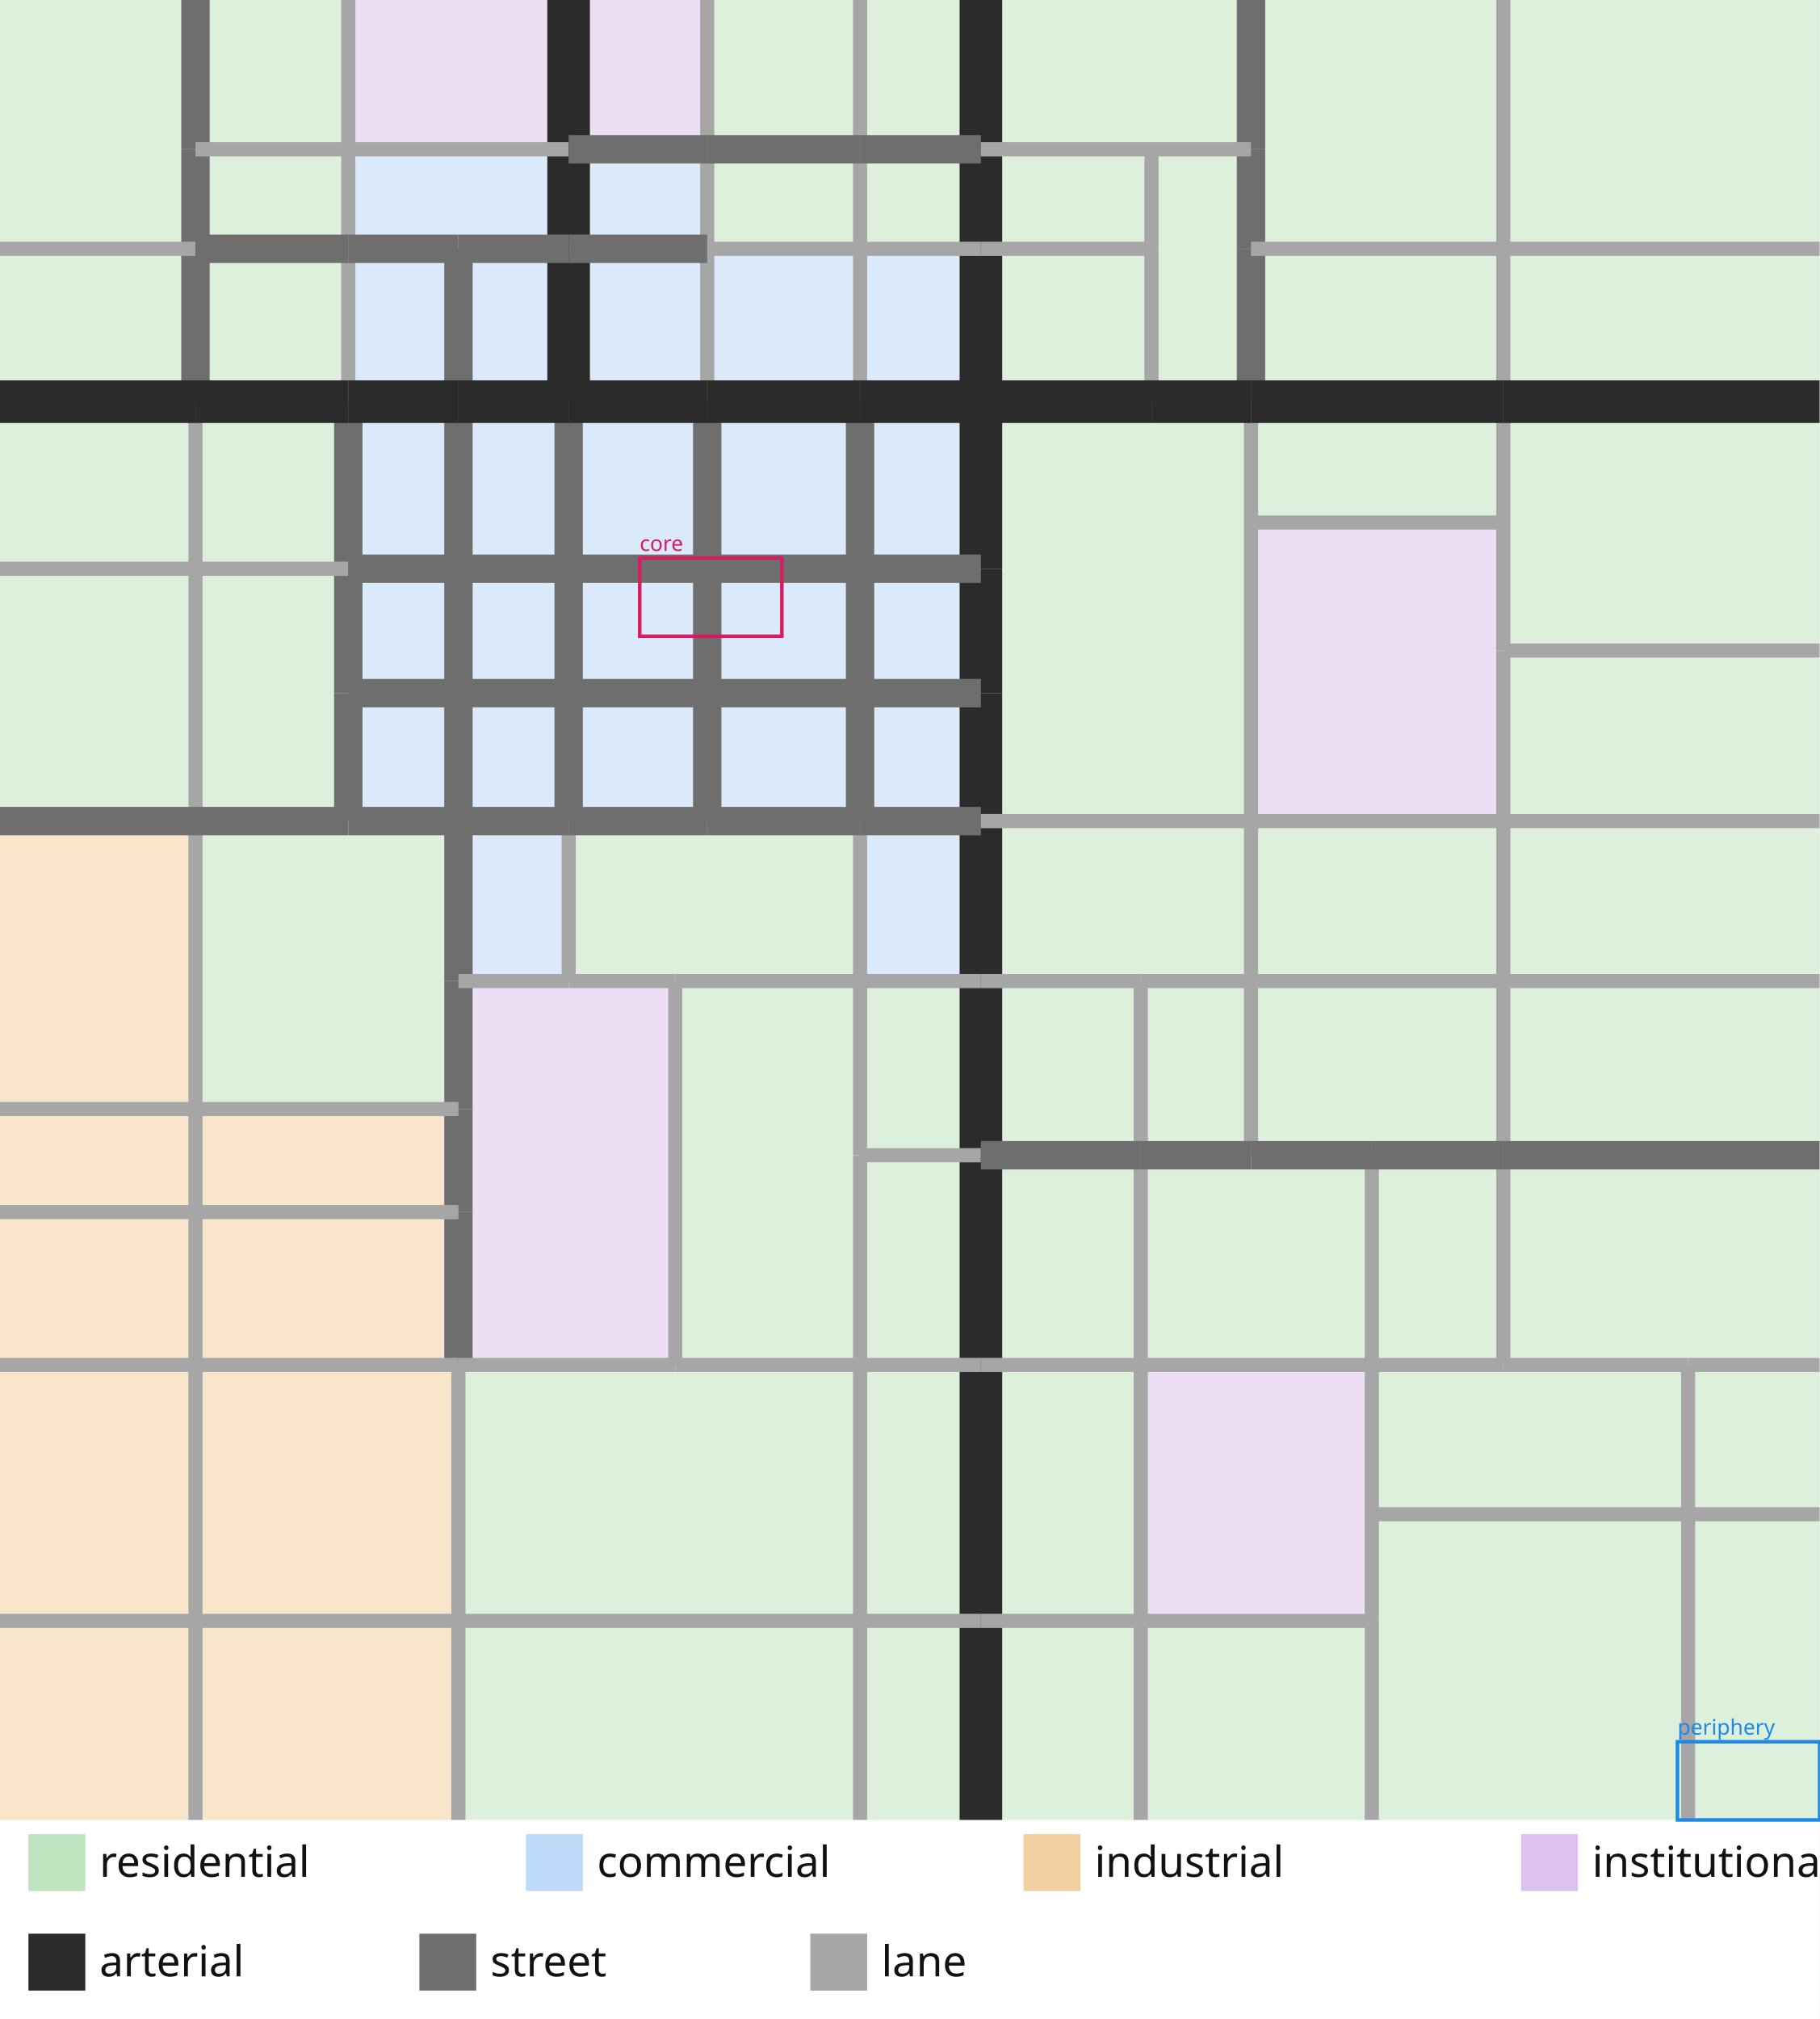
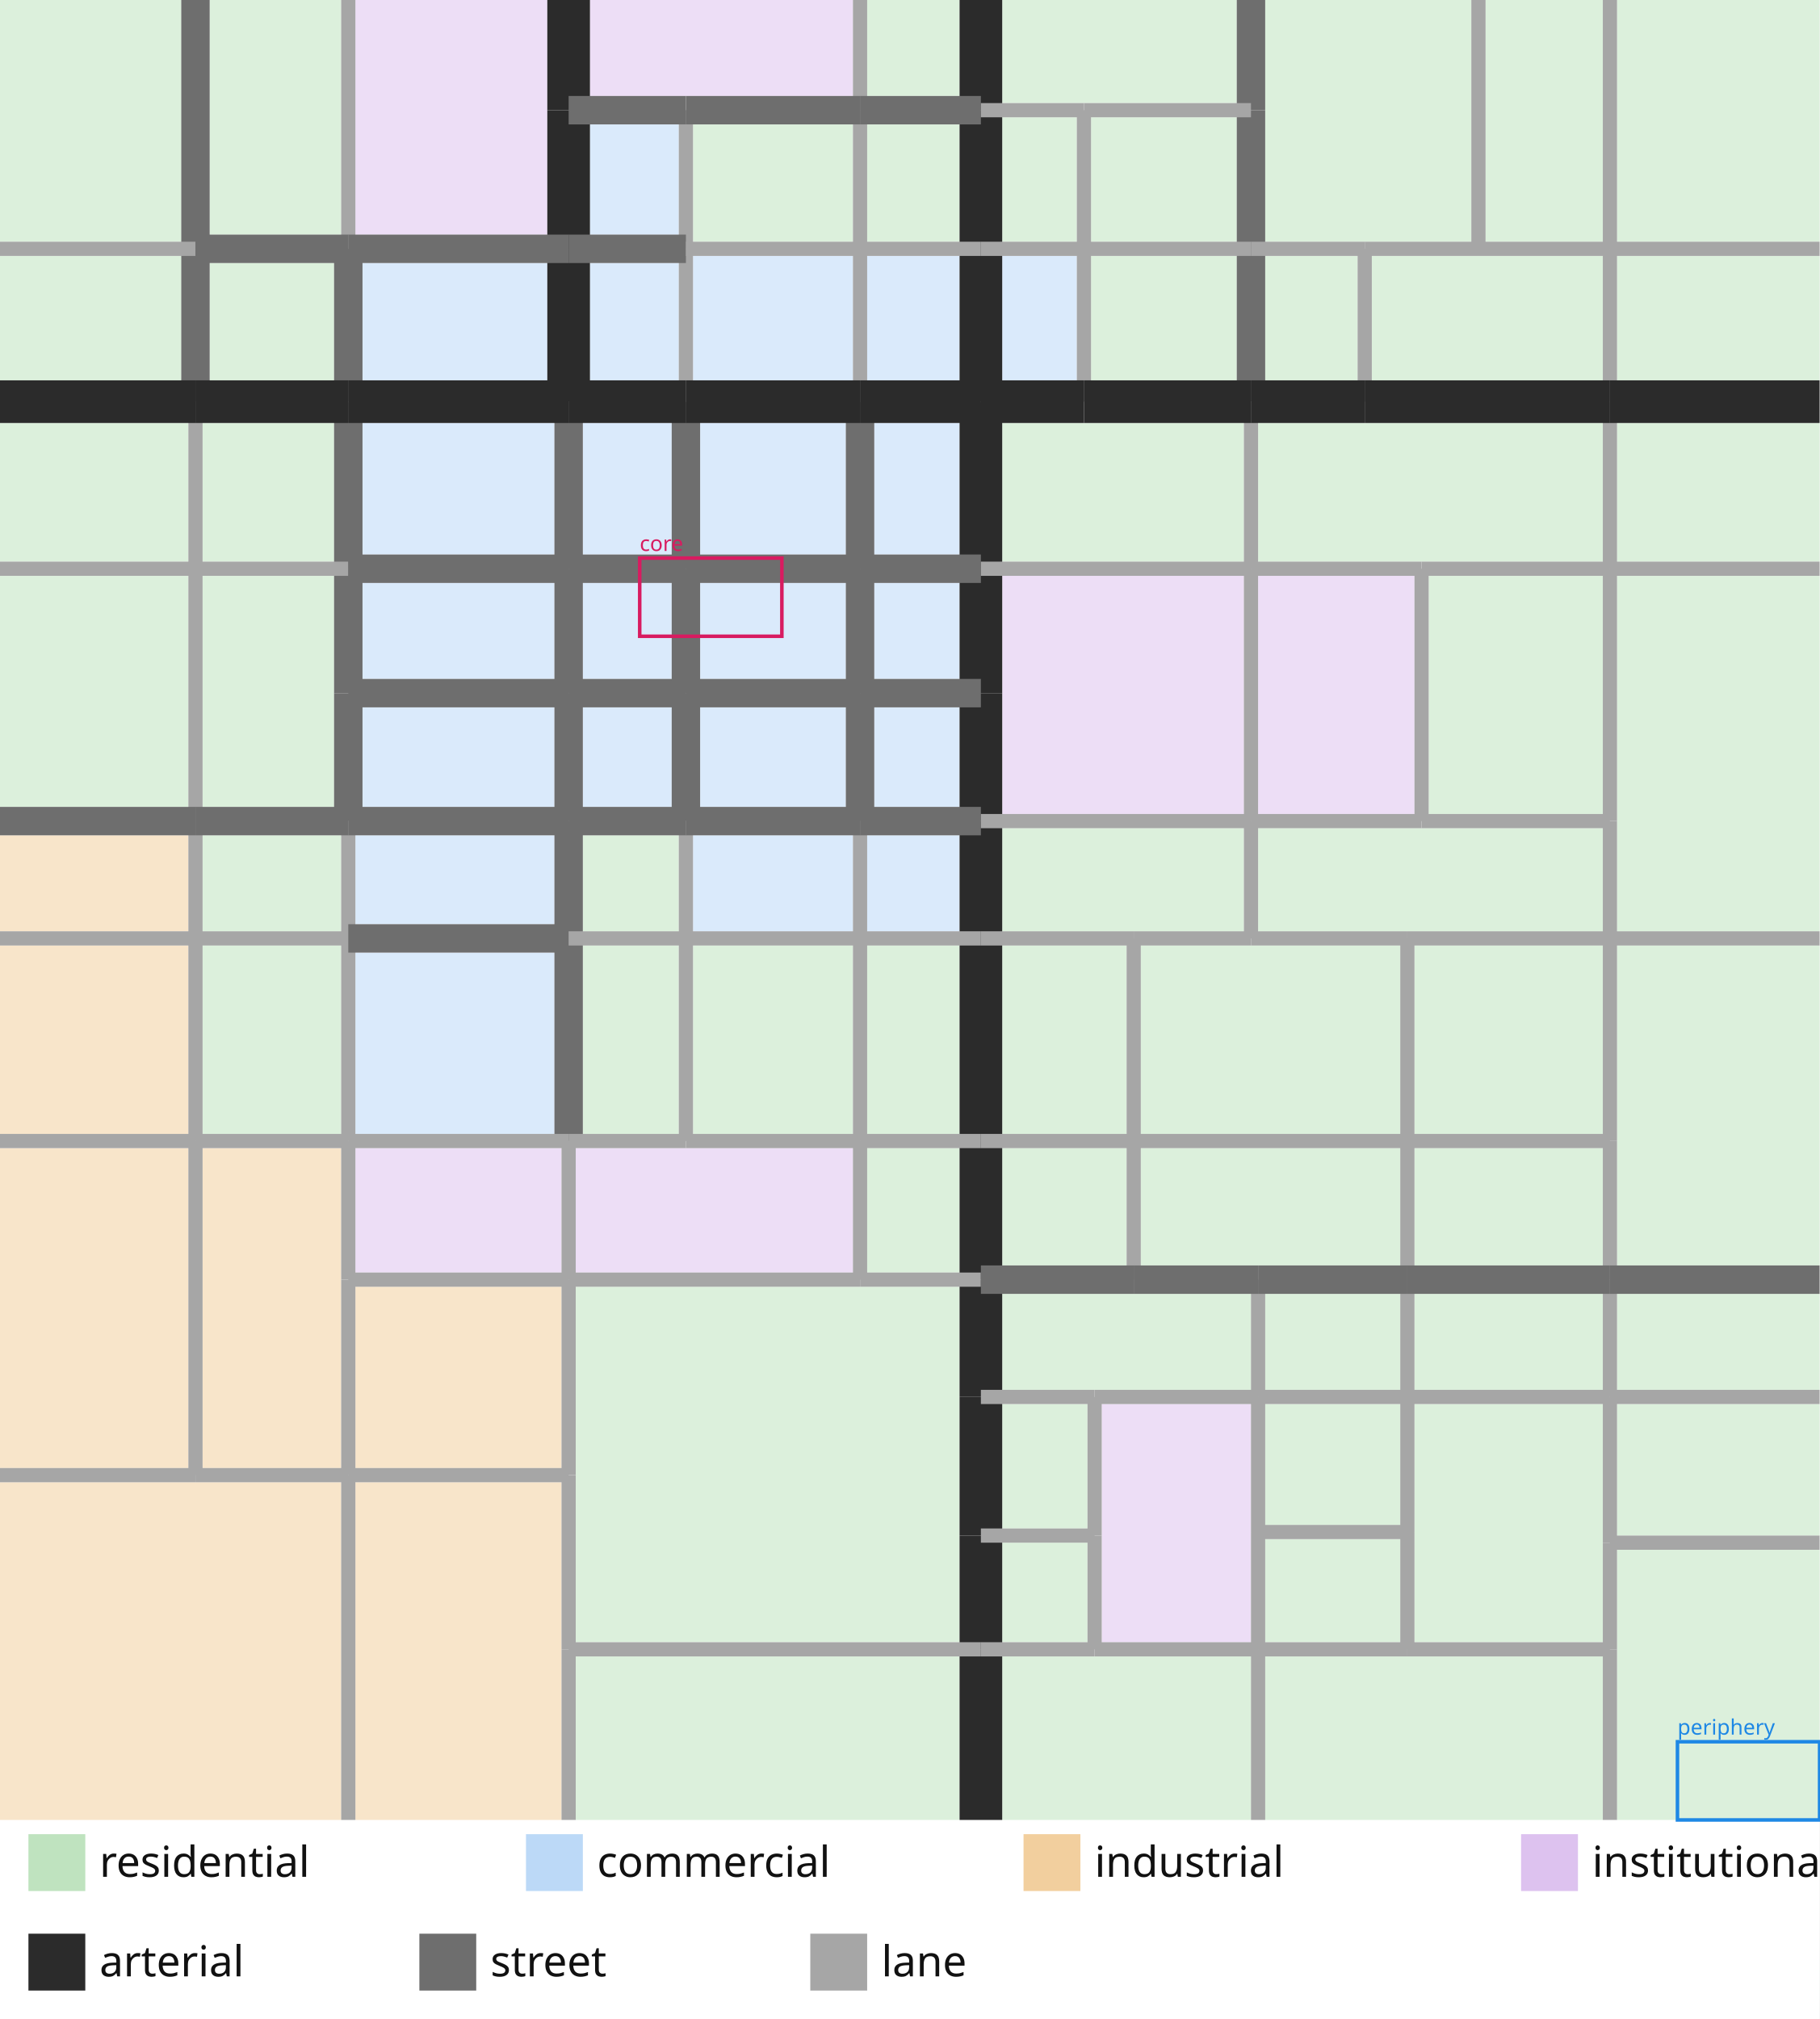
<svg xmlns="http://www.w3.org/2000/svg" width="512" height="568" viewBox="0 0 512 568">
  <rect x="0" y="0" width="512" height="568" fill="#ffffff" />
  <rect x="0" y="0" width="51" height="68" fill="#bfe3bf" fill-opacity="0.55" />
-   <rect x="59" y="0" width="37" height="40" fill="#bfe3bf" fill-opacity="0.55" />
-   <rect x="100" y="0" width="54" height="40" fill="#ddc2ef" fill-opacity="0.55" />
-   <rect x="166" y="0" width="31" height="38" fill="#ddc2ef" fill-opacity="0.55" />
-   <rect x="201" y="0" width="39" height="38" fill="#bfe3bf" fill-opacity="0.55" />
-   <rect x="244" y="0" width="26" height="38" fill="#bfe3bf" fill-opacity="0.55" />
-   <rect x="282" y="0" width="66" height="40" fill="#bfe3bf" fill-opacity="0.55" />
-   <rect x="356" y="0" width="65" height="68" fill="#bfe3bf" fill-opacity="0.55" />
-   <rect x="425" y="0" width="87" height="68" fill="#bfe3bf" fill-opacity="0.55" />
-   <rect x="59" y="44" width="37" height="22" fill="#bfe3bf" fill-opacity="0.55" />
-   <rect x="100" y="44" width="54" height="22" fill="#bcd9f7" fill-opacity="0.55" />
-   <rect x="282" y="44" width="40" height="24" fill="#bfe3bf" fill-opacity="0.55" />
-   <rect x="326" y="44" width="22" height="63" fill="#bfe3bf" fill-opacity="0.55" />
-   <rect x="166" y="46" width="31" height="20" fill="#bcd9f7" fill-opacity="0.55" />
-   <rect x="201" y="46" width="39" height="22" fill="#bfe3bf" fill-opacity="0.55" />
-   <rect x="244" y="46" width="26" height="22" fill="#bfe3bf" fill-opacity="0.55" />
+   <rect x="59" y="0" width="37" height="66" fill="#bfe3bf" fill-opacity="0.55" />
+   <rect x="100" y="0" width="54" height="66" fill="#ddc2ef" fill-opacity="0.55" />
+   <rect x="166" y="0" width="74" height="27" fill="#ddc2ef" fill-opacity="0.55" />
+   <rect x="244" y="0" width="26" height="27" fill="#bfe3bf" fill-opacity="0.55" />
+   <rect x="282" y="0" width="66" height="29" fill="#bfe3bf" fill-opacity="0.55" />
+   <rect x="356" y="0" width="58" height="68" fill="#bfe3bf" fill-opacity="0.55" />
+   <rect x="418" y="0" width="33" height="68" fill="#bfe3bf" fill-opacity="0.55" />
+   <rect x="455" y="0" width="57" height="68" fill="#bfe3bf" fill-opacity="0.55" />
+   <rect x="282" y="33" width="21" height="35" fill="#bfe3bf" fill-opacity="0.55" />
+   <rect x="307" y="33" width="41" height="35" fill="#bfe3bf" fill-opacity="0.55" />
+   <rect x="166" y="35" width="25" height="31" fill="#bcd9f7" fill-opacity="0.55" />
+   <rect x="195" y="35" width="45" height="33" fill="#bfe3bf" fill-opacity="0.55" />
+   <rect x="244" y="35" width="26" height="33" fill="#bfe3bf" fill-opacity="0.55" />
  <rect x="0" y="72" width="51" height="35" fill="#bfe3bf" fill-opacity="0.55" />
-   <rect x="201" y="72" width="39" height="35" fill="#bcd9f7" fill-opacity="0.55" />
+   <rect x="195" y="72" width="45" height="35" fill="#bcd9f7" fill-opacity="0.55" />
  <rect x="244" y="72" width="26" height="35" fill="#bcd9f7" fill-opacity="0.55" />
-   <rect x="282" y="72" width="40" height="35" fill="#bfe3bf" fill-opacity="0.55" />
-   <rect x="356" y="72" width="65" height="35" fill="#bfe3bf" fill-opacity="0.55" />
-   <rect x="425" y="72" width="87" height="35" fill="#bfe3bf" fill-opacity="0.55" />
-   <rect x="59" y="74" width="37" height="33" fill="#bfe3bf" fill-opacity="0.55" />
-   <rect x="100" y="74" width="25" height="33" fill="#bcd9f7" fill-opacity="0.55" />
-   <rect x="133" y="74" width="21" height="33" fill="#bcd9f7" fill-opacity="0.55" />
-   <rect x="166" y="74" width="31" height="33" fill="#bcd9f7" fill-opacity="0.55" />
+   <rect x="282" y="72" width="21" height="35" fill="#bcd9f7" fill-opacity="0.55" />
+   <rect x="307" y="72" width="41" height="35" fill="#bfe3bf" fill-opacity="0.55" />
+   <rect x="356" y="72" width="26" height="35" fill="#bfe3bf" fill-opacity="0.55" />
+   <rect x="386" y="72" width="65" height="35" fill="#bfe3bf" fill-opacity="0.55" />
+   <rect x="455" y="72" width="57" height="35" fill="#bfe3bf" fill-opacity="0.55" />
+   <rect x="59" y="74" width="35" height="33" fill="#bfe3bf" fill-opacity="0.55" />
+   <rect x="102" y="74" width="52" height="33" fill="#bcd9f7" fill-opacity="0.55" />
+   <rect x="166" y="74" width="25" height="33" fill="#bcd9f7" fill-opacity="0.55" />
  <rect x="0" y="119" width="53" height="39" fill="#bfe3bf" fill-opacity="0.55" />
  <rect x="57" y="119" width="37" height="39" fill="#bfe3bf" fill-opacity="0.55" />
-   <rect x="102" y="119" width="23" height="37" fill="#bcd9f7" fill-opacity="0.55" />
-   <rect x="133" y="119" width="23" height="37" fill="#bcd9f7" fill-opacity="0.55" />
-   <rect x="164" y="119" width="31" height="37" fill="#bcd9f7" fill-opacity="0.55" />
-   <rect x="203" y="119" width="35" height="37" fill="#bcd9f7" fill-opacity="0.55" />
+   <rect x="102" y="119" width="54" height="37" fill="#bcd9f7" fill-opacity="0.55" />
+   <rect x="164" y="119" width="25" height="37" fill="#bcd9f7" fill-opacity="0.55" />
+   <rect x="197" y="119" width="41" height="37" fill="#bcd9f7" fill-opacity="0.55" />
  <rect x="246" y="119" width="24" height="37" fill="#bcd9f7" fill-opacity="0.55" />
-   <rect x="282" y="119" width="68" height="110" fill="#bfe3bf" fill-opacity="0.55" />
-   <rect x="354" y="119" width="67" height="26" fill="#bfe3bf" fill-opacity="0.55" />
-   <rect x="425" y="119" width="87" height="62" fill="#bfe3bf" fill-opacity="0.55" />
-   <rect x="354" y="149" width="67" height="80" fill="#ddc2ef" fill-opacity="0.55" />
+   <rect x="282" y="119" width="68" height="39" fill="#bfe3bf" fill-opacity="0.55" />
+   <rect x="354" y="119" width="97" height="39" fill="#bfe3bf" fill-opacity="0.55" />
+   <rect x="455" y="119" width="57" height="39" fill="#bfe3bf" fill-opacity="0.55" />
  <rect x="0" y="162" width="53" height="65" fill="#bfe3bf" fill-opacity="0.55" />
  <rect x="57" y="162" width="37" height="65" fill="#bfe3bf" fill-opacity="0.55" />
-   <rect x="102" y="164" width="23" height="27" fill="#bcd9f7" fill-opacity="0.55" />
-   <rect x="133" y="164" width="23" height="27" fill="#bcd9f7" fill-opacity="0.55" />
-   <rect x="164" y="164" width="31" height="27" fill="#bcd9f7" fill-opacity="0.55" />
-   <rect x="203" y="164" width="35" height="27" fill="#bcd9f7" fill-opacity="0.55" />
+   <rect x="282" y="162" width="68" height="67" fill="#ddc2ef" fill-opacity="0.55" />
+   <rect x="354" y="162" width="44" height="67" fill="#ddc2ef" fill-opacity="0.55" />
+   <rect x="402" y="162" width="49" height="67" fill="#bfe3bf" fill-opacity="0.55" />
+   <rect x="455" y="162" width="57" height="100" fill="#bfe3bf" fill-opacity="0.55" />
+   <rect x="102" y="164" width="54" height="27" fill="#bcd9f7" fill-opacity="0.55" />
+   <rect x="164" y="164" width="25" height="27" fill="#bcd9f7" fill-opacity="0.55" />
+   <rect x="197" y="164" width="41" height="27" fill="#bcd9f7" fill-opacity="0.55" />
  <rect x="246" y="164" width="24" height="27" fill="#bcd9f7" fill-opacity="0.55" />
-   <rect x="425" y="185" width="87" height="44" fill="#bfe3bf" fill-opacity="0.55" />
-   <rect x="102" y="199" width="23" height="28" fill="#bcd9f7" fill-opacity="0.55" />
-   <rect x="133" y="199" width="23" height="28" fill="#bcd9f7" fill-opacity="0.55" />
-   <rect x="164" y="199" width="31" height="28" fill="#bcd9f7" fill-opacity="0.55" />
-   <rect x="203" y="199" width="35" height="28" fill="#bcd9f7" fill-opacity="0.55" />
+   <rect x="102" y="199" width="54" height="28" fill="#bcd9f7" fill-opacity="0.55" />
+   <rect x="164" y="199" width="25" height="28" fill="#bcd9f7" fill-opacity="0.55" />
+   <rect x="197" y="199" width="41" height="28" fill="#bcd9f7" fill-opacity="0.55" />
  <rect x="246" y="199" width="24" height="28" fill="#bcd9f7" fill-opacity="0.55" />
-   <rect x="282" y="233" width="68" height="41" fill="#bfe3bf" fill-opacity="0.55" />
-   <rect x="354" y="233" width="67" height="41" fill="#bfe3bf" fill-opacity="0.55" />
-   <rect x="425" y="233" width="87" height="41" fill="#bfe3bf" fill-opacity="0.55" />
-   <rect x="0" y="235" width="53" height="75" fill="#f2cf9e" fill-opacity="0.55" />
-   <rect x="57" y="235" width="68" height="75" fill="#bfe3bf" fill-opacity="0.55" />
-   <rect x="133" y="235" width="25" height="39" fill="#bcd9f7" fill-opacity="0.55" />
-   <rect x="162" y="235" width="78" height="39" fill="#bfe3bf" fill-opacity="0.55" />
-   <rect x="244" y="235" width="26" height="39" fill="#bcd9f7" fill-opacity="0.55" />
-   <rect x="133" y="278" width="55" height="104" fill="#ddc2ef" fill-opacity="0.55" />
-   <rect x="192" y="278" width="48" height="104" fill="#bfe3bf" fill-opacity="0.55" />
-   <rect x="244" y="278" width="26" height="45" fill="#bfe3bf" fill-opacity="0.55" />
-   <rect x="282" y="278" width="37" height="43" fill="#bfe3bf" fill-opacity="0.55" />
-   <rect x="323" y="278" width="27" height="43" fill="#bfe3bf" fill-opacity="0.55" />
-   <rect x="354" y="278" width="67" height="43" fill="#bfe3bf" fill-opacity="0.55" />
-   <rect x="425" y="278" width="87" height="43" fill="#bfe3bf" fill-opacity="0.55" />
-   <rect x="0" y="314" width="53" height="25" fill="#f2cf9e" fill-opacity="0.55" />
-   <rect x="57" y="314" width="68" height="25" fill="#f2cf9e" fill-opacity="0.55" />
-   <rect x="244" y="327" width="26" height="55" fill="#bfe3bf" fill-opacity="0.55" />
-   <rect x="282" y="329" width="37" height="53" fill="#bfe3bf" fill-opacity="0.55" />
-   <rect x="323" y="329" width="61" height="53" fill="#bfe3bf" fill-opacity="0.55" />
-   <rect x="388" y="329" width="33" height="53" fill="#bfe3bf" fill-opacity="0.55" />
-   <rect x="425" y="329" width="87" height="53" fill="#bfe3bf" fill-opacity="0.55" />
-   <rect x="0" y="343" width="53" height="39" fill="#f2cf9e" fill-opacity="0.55" />
-   <rect x="57" y="343" width="68" height="39" fill="#f2cf9e" fill-opacity="0.55" />
-   <rect x="0" y="386" width="53" height="68" fill="#f2cf9e" fill-opacity="0.55" />
-   <rect x="57" y="386" width="70" height="68" fill="#f2cf9e" fill-opacity="0.55" />
-   <rect x="131" y="386" width="109" height="68" fill="#bfe3bf" fill-opacity="0.55" />
-   <rect x="244" y="386" width="26" height="68" fill="#bfe3bf" fill-opacity="0.55" />
-   <rect x="282" y="386" width="37" height="68" fill="#bfe3bf" fill-opacity="0.55" />
-   <rect x="323" y="386" width="61" height="68" fill="#ddc2ef" fill-opacity="0.55" />
-   <rect x="388" y="386" width="85" height="38" fill="#bfe3bf" fill-opacity="0.55" />
-   <rect x="477" y="386" width="35" height="38" fill="#bfe3bf" fill-opacity="0.55" />
-   <rect x="388" y="428" width="85" height="84" fill="#bfe3bf" fill-opacity="0.55" />
-   <rect x="477" y="428" width="35" height="84" fill="#bfe3bf" fill-opacity="0.55" />
-   <rect x="0" y="458" width="53" height="54" fill="#f2cf9e" fill-opacity="0.55" />
-   <rect x="57" y="458" width="70" height="54" fill="#f2cf9e" fill-opacity="0.55" />
-   <rect x="131" y="458" width="109" height="54" fill="#bfe3bf" fill-opacity="0.55" />
-   <rect x="244" y="458" width="26" height="54" fill="#bfe3bf" fill-opacity="0.55" />
-   <rect x="282" y="458" width="37" height="54" fill="#bfe3bf" fill-opacity="0.55" />
-   <rect x="323" y="458" width="61" height="54" fill="#bfe3bf" fill-opacity="0.55" />
-   <rect x="51" y="0" width="8" height="42" fill="#6e6e6e" />
-   <rect x="51" y="42" width="8" height="28" fill="#6e6e6e" />
+   <rect x="282" y="233" width="68" height="29" fill="#bfe3bf" fill-opacity="0.55" />
+   <rect x="354" y="233" width="97" height="29" fill="#bfe3bf" fill-opacity="0.55" />
+   <rect x="0" y="235" width="53" height="27" fill="#f2cf9e" fill-opacity="0.55" />
+   <rect x="57" y="235" width="39" height="27" fill="#bfe3bf" fill-opacity="0.55" />
+   <rect x="100" y="235" width="56" height="25" fill="#bcd9f7" fill-opacity="0.55" />
+   <rect x="164" y="235" width="27" height="27" fill="#bfe3bf" fill-opacity="0.55" />
+   <rect x="195" y="235" width="45" height="27" fill="#bcd9f7" fill-opacity="0.55" />
+   <rect x="244" y="235" width="26" height="27" fill="#bcd9f7" fill-opacity="0.55" />
+   <rect x="0" y="266" width="53" height="53" fill="#f2cf9e" fill-opacity="0.55" />
+   <rect x="57" y="266" width="39" height="53" fill="#bfe3bf" fill-opacity="0.55" />
+   <rect x="164" y="266" width="27" height="53" fill="#bfe3bf" fill-opacity="0.55" />
+   <rect x="195" y="266" width="45" height="53" fill="#bfe3bf" fill-opacity="0.55" />
+   <rect x="244" y="266" width="26" height="53" fill="#bfe3bf" fill-opacity="0.55" />
+   <rect x="282" y="266" width="35" height="53" fill="#bfe3bf" fill-opacity="0.55" />
+   <rect x="321" y="266" width="73" height="53" fill="#bfe3bf" fill-opacity="0.55" />
+   <rect x="398" y="266" width="53" height="53" fill="#bfe3bf" fill-opacity="0.55" />
+   <rect x="455" y="266" width="57" height="90" fill="#bfe3bf" fill-opacity="0.55" />
+   <rect x="100" y="268" width="56" height="51" fill="#bcd9f7" fill-opacity="0.55" />
+   <rect x="0" y="323" width="53" height="90" fill="#f2cf9e" fill-opacity="0.55" />
+   <rect x="57" y="323" width="39" height="90" fill="#f2cf9e" fill-opacity="0.55" />
+   <rect x="100" y="323" width="58" height="35" fill="#ddc2ef" fill-opacity="0.55" />
+   <rect x="162" y="323" width="78" height="35" fill="#ddc2ef" fill-opacity="0.55" />
+   <rect x="244" y="323" width="26" height="35" fill="#bfe3bf" fill-opacity="0.55" />
+   <rect x="282" y="323" width="35" height="33" fill="#bfe3bf" fill-opacity="0.55" />
+   <rect x="321" y="323" width="73" height="33" fill="#bfe3bf" fill-opacity="0.55" />
+   <rect x="398" y="323" width="53" height="33" fill="#bfe3bf" fill-opacity="0.55" />
+   <rect x="100" y="362" width="58" height="51" fill="#f2cf9e" fill-opacity="0.55" />
+   <rect x="162" y="362" width="108" height="100" fill="#bfe3bf" fill-opacity="0.55" />
+   <rect x="282" y="364" width="70" height="27" fill="#bfe3bf" fill-opacity="0.55" />
+   <rect x="356" y="364" width="38" height="27" fill="#bfe3bf" fill-opacity="0.55" />
+   <rect x="398" y="364" width="53" height="27" fill="#bfe3bf" fill-opacity="0.55" />
+   <rect x="455" y="364" width="57" height="27" fill="#bfe3bf" fill-opacity="0.55" />
+   <rect x="282" y="395" width="24" height="35" fill="#bfe3bf" fill-opacity="0.55" />
+   <rect x="310" y="395" width="42" height="67" fill="#ddc2ef" fill-opacity="0.55" />
+   <rect x="356" y="395" width="38" height="34" fill="#bfe3bf" fill-opacity="0.55" />
+   <rect x="398" y="395" width="53" height="67" fill="#bfe3bf" fill-opacity="0.55" />
+   <rect x="455" y="395" width="57" height="37" fill="#bfe3bf" fill-opacity="0.55" />
+   <rect x="0" y="417" width="96" height="95" fill="#f2cf9e" fill-opacity="0.55" />
+   <rect x="100" y="417" width="58" height="95" fill="#f2cf9e" fill-opacity="0.55" />
+   <rect x="356" y="433" width="38" height="29" fill="#bfe3bf" fill-opacity="0.55" />
+   <rect x="282" y="434" width="24" height="28" fill="#bfe3bf" fill-opacity="0.55" />
+   <rect x="455" y="436" width="57" height="76" fill="#bfe3bf" fill-opacity="0.55" />
+   <rect x="162" y="466" width="108" height="46" fill="#bfe3bf" fill-opacity="0.55" />
+   <rect x="282" y="466" width="70" height="46" fill="#bfe3bf" fill-opacity="0.55" />
+   <rect x="356" y="466" width="95" height="46" fill="#bfe3bf" fill-opacity="0.55" />
+   <rect x="51" y="0" width="8" height="70" fill="#6e6e6e" />
  <rect x="51" y="70" width="8" height="43" fill="#6e6e6e" />
  <rect x="53" y="113" width="4" height="47" fill="#a6a6a6" />
  <rect x="53" y="160" width="4" height="71" fill="#a6a6a6" />
-   <rect x="53" y="231" width="4" height="81" fill="#a6a6a6" />
-   <rect x="53" y="312" width="4" height="29" fill="#a6a6a6" />
-   <rect x="53" y="341" width="4" height="43" fill="#a6a6a6" />
-   <rect x="53" y="384" width="4" height="72" fill="#a6a6a6" />
-   <rect x="53" y="456" width="4" height="56" fill="#a6a6a6" />
-   <rect x="96" y="0" width="4" height="42" fill="#a6a6a6" />
-   <rect x="96" y="42" width="4" height="28" fill="#a6a6a6" />
-   <rect x="96" y="70" width="4" height="43" fill="#a6a6a6" />
+   <rect x="53" y="231" width="4" height="33" fill="#a6a6a6" />
+   <rect x="53" y="264" width="4" height="57" fill="#a6a6a6" />
+   <rect x="53" y="321" width="4" height="94" fill="#a6a6a6" />
+   <rect x="96" y="0" width="4" height="70" fill="#a6a6a6" />
+   <rect x="94" y="70" width="8" height="43" fill="#6e6e6e" />
  <rect x="94" y="113" width="8" height="47" fill="#6e6e6e" />
  <rect x="94" y="160" width="8" height="35" fill="#6e6e6e" />
  <rect x="94" y="195" width="8" height="36" fill="#6e6e6e" />
-   <rect x="125" y="70" width="8" height="43" fill="#6e6e6e" />
-   <rect x="125" y="113" width="8" height="47" fill="#6e6e6e" />
-   <rect x="125" y="160" width="8" height="35" fill="#6e6e6e" />
-   <rect x="125" y="195" width="8" height="36" fill="#6e6e6e" />
-   <rect x="125" y="231" width="8" height="45" fill="#6e6e6e" />
-   <rect x="125" y="276" width="8" height="36" fill="#6e6e6e" />
-   <rect x="125" y="312" width="8" height="29" fill="#6e6e6e" />
-   <rect x="125" y="341" width="8" height="43" fill="#6e6e6e" />
-   <rect x="127" y="384" width="4" height="72" fill="#a6a6a6" />
-   <rect x="127" y="456" width="4" height="56" fill="#a6a6a6" />
-   <rect x="154" y="0" width="12" height="42" fill="#2b2b2b" />
-   <rect x="154" y="42" width="12" height="28" fill="#2b2b2b" />
+   <rect x="96" y="231" width="4" height="33" fill="#a6a6a6" />
+   <rect x="96" y="264" width="4" height="57" fill="#a6a6a6" />
+   <rect x="96" y="321" width="4" height="39" fill="#a6a6a6" />
+   <rect x="96" y="360" width="4" height="55" fill="#a6a6a6" />
+   <rect x="96" y="415" width="4" height="97" fill="#a6a6a6" />
+   <rect x="154" y="0" width="12" height="31" fill="#2b2b2b" />
+   <rect x="154" y="31" width="12" height="39" fill="#2b2b2b" />
  <rect x="154" y="70" width="12" height="43" fill="#2b2b2b" />
  <rect x="156" y="113" width="8" height="47" fill="#6e6e6e" />
  <rect x="156" y="160" width="8" height="35" fill="#6e6e6e" />
  <rect x="156" y="195" width="8" height="36" fill="#6e6e6e" />
-   <rect x="158" y="231" width="4" height="45" fill="#a6a6a6" />
-   <rect x="188" y="276" width="4" height="108" fill="#a6a6a6" />
-   <rect x="197" y="0" width="4" height="42" fill="#a6a6a6" />
-   <rect x="197" y="42" width="4" height="28" fill="#a6a6a6" />
-   <rect x="197" y="70" width="4" height="43" fill="#a6a6a6" />
-   <rect x="195" y="113" width="8" height="47" fill="#6e6e6e" />
-   <rect x="195" y="160" width="8" height="35" fill="#6e6e6e" />
-   <rect x="195" y="195" width="8" height="36" fill="#6e6e6e" />
-   <rect x="240" y="0" width="4" height="42" fill="#a6a6a6" />
-   <rect x="240" y="42" width="4" height="28" fill="#a6a6a6" />
+   <rect x="156" y="231" width="8" height="33" fill="#6e6e6e" />
+   <rect x="156" y="264" width="8" height="57" fill="#6e6e6e" />
+   <rect x="158" y="321" width="4" height="39" fill="#a6a6a6" />
+   <rect x="158" y="360" width="4" height="55" fill="#a6a6a6" />
+   <rect x="158" y="415" width="4" height="49" fill="#a6a6a6" />
+   <rect x="158" y="464" width="4" height="48" fill="#a6a6a6" />
+   <rect x="191" y="31" width="4" height="39" fill="#a6a6a6" />
+   <rect x="191" y="70" width="4" height="43" fill="#a6a6a6" />
+   <rect x="189" y="113" width="8" height="47" fill="#6e6e6e" />
+   <rect x="189" y="160" width="8" height="35" fill="#6e6e6e" />
+   <rect x="189" y="195" width="8" height="36" fill="#6e6e6e" />
+   <rect x="191" y="231" width="4" height="33" fill="#a6a6a6" />
+   <rect x="191" y="264" width="4" height="57" fill="#a6a6a6" />
+   <rect x="240" y="0" width="4" height="31" fill="#a6a6a6" />
+   <rect x="240" y="31" width="4" height="39" fill="#a6a6a6" />
  <rect x="240" y="70" width="4" height="43" fill="#a6a6a6" />
  <rect x="238" y="113" width="8" height="47" fill="#6e6e6e" />
  <rect x="238" y="160" width="8" height="35" fill="#6e6e6e" />
  <rect x="238" y="195" width="8" height="36" fill="#6e6e6e" />
-   <rect x="240" y="231" width="4" height="45" fill="#a6a6a6" />
-   <rect x="240" y="276" width="4" height="49" fill="#a6a6a6" />
-   <rect x="240" y="325" width="4" height="59" fill="#a6a6a6" />
-   <rect x="240" y="384" width="4" height="72" fill="#a6a6a6" />
-   <rect x="240" y="456" width="4" height="56" fill="#a6a6a6" />
-   <rect x="270" y="0" width="12" height="42" fill="#2b2b2b" />
-   <rect x="270" y="42" width="12" height="28" fill="#2b2b2b" />
+   <rect x="240" y="231" width="4" height="33" fill="#a6a6a6" />
+   <rect x="240" y="264" width="4" height="57" fill="#a6a6a6" />
+   <rect x="240" y="321" width="4" height="39" fill="#a6a6a6" />
+   <rect x="270" y="0" width="12" height="31" fill="#2b2b2b" />
+   <rect x="270" y="31" width="12" height="39" fill="#2b2b2b" />
  <rect x="270" y="70" width="12" height="43" fill="#2b2b2b" />
  <rect x="270" y="113" width="12" height="47" fill="#2b2b2b" />
  <rect x="270" y="160" width="12" height="35" fill="#2b2b2b" />
  <rect x="270" y="195" width="12" height="36" fill="#2b2b2b" />
-   <rect x="270" y="231" width="12" height="45" fill="#2b2b2b" />
-   <rect x="270" y="276" width="12" height="49" fill="#2b2b2b" />
-   <rect x="270" y="325" width="12" height="59" fill="#2b2b2b" />
-   <rect x="270" y="384" width="12" height="72" fill="#2b2b2b" />
-   <rect x="270" y="456" width="12" height="56" fill="#2b2b2b" />
-   <rect x="319" y="276" width="4" height="49" fill="#a6a6a6" />
-   <rect x="319" y="325" width="4" height="59" fill="#a6a6a6" />
-   <rect x="319" y="384" width="4" height="72" fill="#a6a6a6" />
-   <rect x="319" y="456" width="4" height="56" fill="#a6a6a6" />
-   <rect x="322" y="42" width="4" height="28" fill="#a6a6a6" />
-   <rect x="322" y="70" width="4" height="43" fill="#a6a6a6" />
-   <rect x="348" y="0" width="8" height="42" fill="#6e6e6e" />
-   <rect x="348" y="42" width="8" height="28" fill="#6e6e6e" />
+   <rect x="270" y="231" width="12" height="33" fill="#2b2b2b" />
+   <rect x="270" y="264" width="12" height="57" fill="#2b2b2b" />
+   <rect x="270" y="321" width="12" height="39" fill="#2b2b2b" />
+   <rect x="270" y="360" width="12" height="33" fill="#2b2b2b" />
+   <rect x="270" y="393" width="12" height="39" fill="#2b2b2b" />
+   <rect x="270" y="432" width="12" height="32" fill="#2b2b2b" />
+   <rect x="270" y="464" width="12" height="48" fill="#2b2b2b" />
+   <rect x="303" y="31" width="4" height="39" fill="#a6a6a6" />
+   <rect x="303" y="70" width="4" height="43" fill="#a6a6a6" />
+   <rect x="306" y="393" width="4" height="39" fill="#a6a6a6" />
+   <rect x="306" y="432" width="4" height="32" fill="#a6a6a6" />
+   <rect x="317" y="264" width="4" height="57" fill="#a6a6a6" />
+   <rect x="317" y="321" width="4" height="39" fill="#a6a6a6" />
+   <rect x="348" y="0" width="8" height="31" fill="#6e6e6e" />
+   <rect x="348" y="31" width="8" height="39" fill="#6e6e6e" />
  <rect x="348" y="70" width="8" height="43" fill="#6e6e6e" />
-   <rect x="350" y="113" width="4" height="34" fill="#a6a6a6" />
-   <rect x="350" y="147" width="4" height="84" fill="#a6a6a6" />
-   <rect x="350" y="231" width="4" height="45" fill="#a6a6a6" />
-   <rect x="350" y="276" width="4" height="49" fill="#a6a6a6" />
-   <rect x="384" y="325" width="4" height="59" fill="#a6a6a6" />
-   <rect x="384" y="384" width="4" height="42" fill="#a6a6a6" />
-   <rect x="384" y="426" width="4" height="30" fill="#a6a6a6" />
-   <rect x="384" y="456" width="4" height="56" fill="#a6a6a6" />
-   <rect x="421" y="0" width="4" height="70" fill="#a6a6a6" />
-   <rect x="421" y="70" width="4" height="43" fill="#a6a6a6" />
-   <rect x="421" y="113" width="4" height="34" fill="#a6a6a6" />
-   <rect x="421" y="147" width="4" height="36" fill="#a6a6a6" />
-   <rect x="421" y="183" width="4" height="48" fill="#a6a6a6" />
-   <rect x="421" y="231" width="4" height="45" fill="#a6a6a6" />
-   <rect x="421" y="276" width="4" height="49" fill="#a6a6a6" />
-   <rect x="421" y="325" width="4" height="59" fill="#a6a6a6" />
-   <rect x="473" y="384" width="4" height="42" fill="#a6a6a6" />
-   <rect x="473" y="426" width="4" height="86" fill="#a6a6a6" />
-   <rect x="55" y="40" width="43" height="4" fill="#a6a6a6" />
-   <rect x="98" y="40" width="62" height="4" fill="#a6a6a6" />
-   <rect x="160" y="38" width="39" height="8" fill="#6e6e6e" />
-   <rect x="199" y="38" width="43" height="8" fill="#6e6e6e" />
-   <rect x="242" y="38" width="34" height="8" fill="#6e6e6e" />
-   <rect x="276" y="40" width="48" height="4" fill="#a6a6a6" />
-   <rect x="324" y="40" width="28" height="4" fill="#a6a6a6" />
+   <rect x="350" y="113" width="4" height="47" fill="#a6a6a6" />
+   <rect x="350" y="160" width="4" height="71" fill="#a6a6a6" />
+   <rect x="350" y="231" width="4" height="33" fill="#a6a6a6" />
+   <rect x="352" y="360" width="4" height="33" fill="#a6a6a6" />
+   <rect x="352" y="393" width="4" height="38" fill="#a6a6a6" />
+   <rect x="352" y="431" width="4" height="33" fill="#a6a6a6" />
+   <rect x="352" y="464" width="4" height="48" fill="#a6a6a6" />
+   <rect x="382" y="70" width="4" height="43" fill="#a6a6a6" />
+   <rect x="394" y="264" width="4" height="57" fill="#a6a6a6" />
+   <rect x="394" y="321" width="4" height="39" fill="#a6a6a6" />
+   <rect x="394" y="360" width="4" height="33" fill="#a6a6a6" />
+   <rect x="394" y="393" width="4" height="38" fill="#a6a6a6" />
+   <rect x="394" y="431" width="4" height="33" fill="#a6a6a6" />
+   <rect x="398" y="160" width="4" height="71" fill="#a6a6a6" />
+   <rect x="414" y="0" width="4" height="70" fill="#a6a6a6" />
+   <rect x="451" y="0" width="4" height="70" fill="#a6a6a6" />
+   <rect x="451" y="70" width="4" height="43" fill="#a6a6a6" />
+   <rect x="451" y="113" width="4" height="47" fill="#a6a6a6" />
+   <rect x="451" y="160" width="4" height="71" fill="#a6a6a6" />
+   <rect x="451" y="231" width="4" height="33" fill="#a6a6a6" />
+   <rect x="451" y="264" width="4" height="57" fill="#a6a6a6" />
+   <rect x="451" y="321" width="4" height="39" fill="#a6a6a6" />
+   <rect x="451" y="360" width="4" height="33" fill="#a6a6a6" />
+   <rect x="451" y="393" width="4" height="41" fill="#a6a6a6" />
+   <rect x="451" y="434" width="4" height="30" fill="#a6a6a6" />
+   <rect x="451" y="464" width="4" height="48" fill="#a6a6a6" />
+   <rect x="160" y="27" width="33" height="8" fill="#6e6e6e" />
+   <rect x="193" y="27" width="49" height="8" fill="#6e6e6e" />
+   <rect x="242" y="27" width="34" height="8" fill="#6e6e6e" />
+   <rect x="276" y="29" width="29" height="4" fill="#a6a6a6" />
+   <rect x="305" y="29" width="47" height="4" fill="#a6a6a6" />
  <rect x="0" y="68" width="55" height="4" fill="#a6a6a6" />
  <rect x="55" y="66" width="43" height="8" fill="#6e6e6e" />
-   <rect x="98" y="66" width="31" height="8" fill="#6e6e6e" />
-   <rect x="129" y="66" width="31" height="8" fill="#6e6e6e" />
-   <rect x="160" y="66" width="39" height="8" fill="#6e6e6e" />
-   <rect x="199" y="68" width="43" height="4" fill="#a6a6a6" />
+   <rect x="98" y="66" width="62" height="8" fill="#6e6e6e" />
+   <rect x="160" y="66" width="33" height="8" fill="#6e6e6e" />
+   <rect x="193" y="68" width="49" height="4" fill="#a6a6a6" />
  <rect x="242" y="68" width="34" height="4" fill="#a6a6a6" />
-   <rect x="276" y="68" width="48" height="4" fill="#a6a6a6" />
-   <rect x="352" y="68" width="71" height="4" fill="#a6a6a6" />
-   <rect x="423" y="68" width="89" height="4" fill="#a6a6a6" />
+   <rect x="276" y="68" width="29" height="4" fill="#a6a6a6" />
+   <rect x="305" y="68" width="47" height="4" fill="#a6a6a6" />
+   <rect x="352" y="68" width="32" height="4" fill="#a6a6a6" />
+   <rect x="384" y="68" width="32" height="4" fill="#a6a6a6" />
+   <rect x="416" y="68" width="37" height="4" fill="#a6a6a6" />
+   <rect x="453" y="68" width="59" height="4" fill="#a6a6a6" />
  <rect x="0" y="107" width="55" height="12" fill="#2b2b2b" />
  <rect x="55" y="107" width="43" height="12" fill="#2b2b2b" />
-   <rect x="98" y="107" width="31" height="12" fill="#2b2b2b" />
-   <rect x="129" y="107" width="31" height="12" fill="#2b2b2b" />
-   <rect x="160" y="107" width="39" height="12" fill="#2b2b2b" />
-   <rect x="199" y="107" width="43" height="12" fill="#2b2b2b" />
+   <rect x="98" y="107" width="62" height="12" fill="#2b2b2b" />
+   <rect x="160" y="107" width="33" height="12" fill="#2b2b2b" />
+   <rect x="193" y="107" width="49" height="12" fill="#2b2b2b" />
  <rect x="242" y="107" width="34" height="12" fill="#2b2b2b" />
-   <rect x="276" y="107" width="48" height="12" fill="#2b2b2b" />
-   <rect x="324" y="107" width="28" height="12" fill="#2b2b2b" />
-   <rect x="352" y="107" width="71" height="12" fill="#2b2b2b" />
-   <rect x="423" y="107" width="89" height="12" fill="#2b2b2b" />
-   <rect x="352" y="145" width="71" height="4" fill="#a6a6a6" />
+   <rect x="276" y="107" width="29" height="12" fill="#2b2b2b" />
+   <rect x="305" y="107" width="47" height="12" fill="#2b2b2b" />
+   <rect x="352" y="107" width="32" height="12" fill="#2b2b2b" />
+   <rect x="384" y="107" width="69" height="12" fill="#2b2b2b" />
+   <rect x="453" y="107" width="59" height="12" fill="#2b2b2b" />
  <rect x="0" y="158" width="55" height="4" fill="#a6a6a6" />
  <rect x="55" y="158" width="43" height="4" fill="#a6a6a6" />
-   <rect x="98" y="156" width="31" height="8" fill="#6e6e6e" />
-   <rect x="129" y="156" width="31" height="8" fill="#6e6e6e" />
-   <rect x="160" y="156" width="39" height="8" fill="#6e6e6e" />
-   <rect x="199" y="156" width="43" height="8" fill="#6e6e6e" />
+   <rect x="98" y="156" width="62" height="8" fill="#6e6e6e" />
+   <rect x="160" y="156" width="33" height="8" fill="#6e6e6e" />
+   <rect x="193" y="156" width="49" height="8" fill="#6e6e6e" />
  <rect x="242" y="156" width="34" height="8" fill="#6e6e6e" />
-   <rect x="423" y="181" width="89" height="4" fill="#a6a6a6" />
-   <rect x="98" y="191" width="31" height="8" fill="#6e6e6e" />
-   <rect x="129" y="191" width="31" height="8" fill="#6e6e6e" />
-   <rect x="160" y="191" width="39" height="8" fill="#6e6e6e" />
-   <rect x="199" y="191" width="43" height="8" fill="#6e6e6e" />
+   <rect x="276" y="158" width="76" height="4" fill="#a6a6a6" />
+   <rect x="352" y="158" width="48" height="4" fill="#a6a6a6" />
+   <rect x="400" y="158" width="53" height="4" fill="#a6a6a6" />
+   <rect x="453" y="158" width="59" height="4" fill="#a6a6a6" />
+   <rect x="98" y="191" width="62" height="8" fill="#6e6e6e" />
+   <rect x="160" y="191" width="33" height="8" fill="#6e6e6e" />
+   <rect x="193" y="191" width="49" height="8" fill="#6e6e6e" />
  <rect x="242" y="191" width="34" height="8" fill="#6e6e6e" />
  <rect x="0" y="227" width="55" height="8" fill="#6e6e6e" />
  <rect x="55" y="227" width="43" height="8" fill="#6e6e6e" />
-   <rect x="98" y="227" width="31" height="8" fill="#6e6e6e" />
-   <rect x="129" y="227" width="31" height="8" fill="#6e6e6e" />
-   <rect x="160" y="227" width="39" height="8" fill="#6e6e6e" />
-   <rect x="199" y="227" width="43" height="8" fill="#6e6e6e" />
+   <rect x="98" y="227" width="62" height="8" fill="#6e6e6e" />
+   <rect x="160" y="227" width="33" height="8" fill="#6e6e6e" />
+   <rect x="193" y="227" width="49" height="8" fill="#6e6e6e" />
  <rect x="242" y="227" width="34" height="8" fill="#6e6e6e" />
  <rect x="276" y="229" width="76" height="4" fill="#a6a6a6" />
-   <rect x="352" y="229" width="71" height="4" fill="#a6a6a6" />
-   <rect x="423" y="229" width="89" height="4" fill="#a6a6a6" />
-   <rect x="129" y="274" width="31" height="4" fill="#a6a6a6" />
-   <rect x="160" y="274" width="30" height="4" fill="#a6a6a6" />
-   <rect x="190" y="274" width="52" height="4" fill="#a6a6a6" />
-   <rect x="242" y="274" width="34" height="4" fill="#a6a6a6" />
-   <rect x="276" y="274" width="45" height="4" fill="#a6a6a6" />
-   <rect x="321" y="274" width="31" height="4" fill="#a6a6a6" />
-   <rect x="352" y="274" width="71" height="4" fill="#a6a6a6" />
-   <rect x="423" y="274" width="89" height="4" fill="#a6a6a6" />
-   <rect x="0" y="310" width="55" height="4" fill="#a6a6a6" />
-   <rect x="55" y="310" width="74" height="4" fill="#a6a6a6" />
-   <rect x="242" y="323" width="34" height="4" fill="#a6a6a6" />
-   <rect x="276" y="321" width="45" height="8" fill="#6e6e6e" />
-   <rect x="321" y="321" width="31" height="8" fill="#6e6e6e" />
-   <rect x="352" y="321" width="34" height="8" fill="#6e6e6e" />
-   <rect x="386" y="321" width="37" height="8" fill="#6e6e6e" />
-   <rect x="423" y="321" width="89" height="8" fill="#6e6e6e" />
-   <rect x="0" y="339" width="55" height="4" fill="#a6a6a6" />
-   <rect x="55" y="339" width="74" height="4" fill="#a6a6a6" />
-   <rect x="0" y="382" width="55" height="4" fill="#a6a6a6" />
-   <rect x="55" y="382" width="74" height="4" fill="#a6a6a6" />
-   <rect x="129" y="382" width="61" height="4" fill="#a6a6a6" />
-   <rect x="190" y="382" width="52" height="4" fill="#a6a6a6" />
-   <rect x="242" y="382" width="34" height="4" fill="#a6a6a6" />
-   <rect x="276" y="382" width="45" height="4" fill="#a6a6a6" />
-   <rect x="321" y="382" width="65" height="4" fill="#a6a6a6" />
-   <rect x="386" y="382" width="37" height="4" fill="#a6a6a6" />
-   <rect x="423" y="382" width="52" height="4" fill="#a6a6a6" />
-   <rect x="475" y="382" width="37" height="4" fill="#a6a6a6" />
-   <rect x="386" y="424" width="89" height="4" fill="#a6a6a6" />
-   <rect x="475" y="424" width="37" height="4" fill="#a6a6a6" />
-   <rect x="0" y="454" width="55" height="4" fill="#a6a6a6" />
-   <rect x="55" y="454" width="74" height="4" fill="#a6a6a6" />
-   <rect x="129" y="454" width="113" height="4" fill="#a6a6a6" />
-   <rect x="242" y="454" width="34" height="4" fill="#a6a6a6" />
-   <rect x="276" y="454" width="45" height="4" fill="#a6a6a6" />
-   <rect x="321" y="454" width="65" height="4" fill="#a6a6a6" />
+   <rect x="352" y="229" width="48" height="4" fill="#a6a6a6" />
+   <rect x="400" y="229" width="53" height="4" fill="#a6a6a6" />
+   <rect x="0" y="262" width="55" height="4" fill="#a6a6a6" />
+   <rect x="55" y="262" width="43" height="4" fill="#a6a6a6" />
+   <rect x="98" y="260" width="62" height="8" fill="#6e6e6e" />
+   <rect x="160" y="262" width="33" height="4" fill="#a6a6a6" />
+   <rect x="193" y="262" width="49" height="4" fill="#a6a6a6" />
+   <rect x="242" y="262" width="34" height="4" fill="#a6a6a6" />
+   <rect x="276" y="262" width="43" height="4" fill="#a6a6a6" />
+   <rect x="319" y="262" width="33" height="4" fill="#a6a6a6" />
+   <rect x="352" y="262" width="44" height="4" fill="#a6a6a6" />
+   <rect x="396" y="262" width="57" height="4" fill="#a6a6a6" />
+   <rect x="453" y="262" width="59" height="4" fill="#a6a6a6" />
+   <rect x="0" y="319" width="55" height="4" fill="#a6a6a6" />
+   <rect x="55" y="319" width="43" height="4" fill="#a6a6a6" />
+   <rect x="98" y="319" width="62" height="4" fill="#a6a6a6" />
+   <rect x="160" y="319" width="33" height="4" fill="#a6a6a6" />
+   <rect x="193" y="319" width="49" height="4" fill="#a6a6a6" />
+   <rect x="242" y="319" width="34" height="4" fill="#a6a6a6" />
+   <rect x="276" y="319" width="43" height="4" fill="#a6a6a6" />
+   <rect x="319" y="319" width="77" height="4" fill="#a6a6a6" />
+   <rect x="396" y="319" width="57" height="4" fill="#a6a6a6" />
+   <rect x="98" y="358" width="62" height="4" fill="#a6a6a6" />
+   <rect x="160" y="358" width="82" height="4" fill="#a6a6a6" />
+   <rect x="242" y="358" width="34" height="4" fill="#a6a6a6" />
+   <rect x="276" y="356" width="43" height="8" fill="#6e6e6e" />
+   <rect x="319" y="356" width="35" height="8" fill="#6e6e6e" />
+   <rect x="354" y="356" width="42" height="8" fill="#6e6e6e" />
+   <rect x="396" y="356" width="57" height="8" fill="#6e6e6e" />
+   <rect x="453" y="356" width="59" height="8" fill="#6e6e6e" />
+   <rect x="276" y="391" width="32" height="4" fill="#a6a6a6" />
+   <rect x="308" y="391" width="46" height="4" fill="#a6a6a6" />
+   <rect x="354" y="391" width="42" height="4" fill="#a6a6a6" />
+   <rect x="396" y="391" width="57" height="4" fill="#a6a6a6" />
+   <rect x="453" y="391" width="59" height="4" fill="#a6a6a6" />
+   <rect x="0" y="413" width="55" height="4" fill="#a6a6a6" />
+   <rect x="55" y="413" width="43" height="4" fill="#a6a6a6" />
+   <rect x="98" y="413" width="62" height="4" fill="#a6a6a6" />
+   <rect x="354" y="429" width="42" height="4" fill="#a6a6a6" />
+   <rect x="276" y="430" width="32" height="4" fill="#a6a6a6" />
+   <rect x="453" y="432" width="59" height="4" fill="#a6a6a6" />
+   <rect x="160" y="462" width="116" height="4" fill="#a6a6a6" />
+   <rect x="276" y="462" width="32" height="4" fill="#a6a6a6" />
+   <rect x="308" y="462" width="46" height="4" fill="#a6a6a6" />
+   <rect x="354" y="462" width="42" height="4" fill="#a6a6a6" />
+   <rect x="396" y="462" width="57" height="4" fill="#a6a6a6" />
  <rect x="180" y="157" width="40" height="22" fill="none" stroke="#d81b60" stroke-width="1" />
  <text x="180" y="155" font-family="sans-serif" font-size="6" fill="#d81b60">core</text>
  <rect x="472" y="490" width="40" height="22" fill="none" stroke="#1e88e5" stroke-width="1" />
  <text x="472" y="488" font-family="sans-serif" font-size="6" fill="#1e88e5">periphery</text>
  <rect x="8" y="516" width="16" height="16" fill="#bfe3bf" />
  <text x="28" y="528" font-family="sans-serif" font-size="12" fill="#111">residential</text>
  <rect x="148" y="516" width="16" height="16" fill="#bcd9f7" />
  <text x="168" y="528" font-family="sans-serif" font-size="12" fill="#111">commercial</text>
  <rect x="288" y="516" width="16" height="16" fill="#f2cf9e" />
  <text x="308" y="528" font-family="sans-serif" font-size="12" fill="#111">industrial</text>
  <rect x="428" y="516" width="16" height="16" fill="#ddc2ef" />
  <text x="448" y="528" font-family="sans-serif" font-size="12" fill="#111">institutional</text>
  <rect x="8" y="544" width="16" height="16" fill="#2b2b2b" />
  <text x="28" y="556" font-family="sans-serif" font-size="12" fill="#111">arterial</text>
  <rect x="118" y="544" width="16" height="16" fill="#6e6e6e" />
  <text x="138" y="556" font-family="sans-serif" font-size="12" fill="#111">street</text>
  <rect x="228" y="544" width="16" height="16" fill="#a6a6a6" />
  <text x="248" y="556" font-family="sans-serif" font-size="12" fill="#111">lane</text>
</svg>
